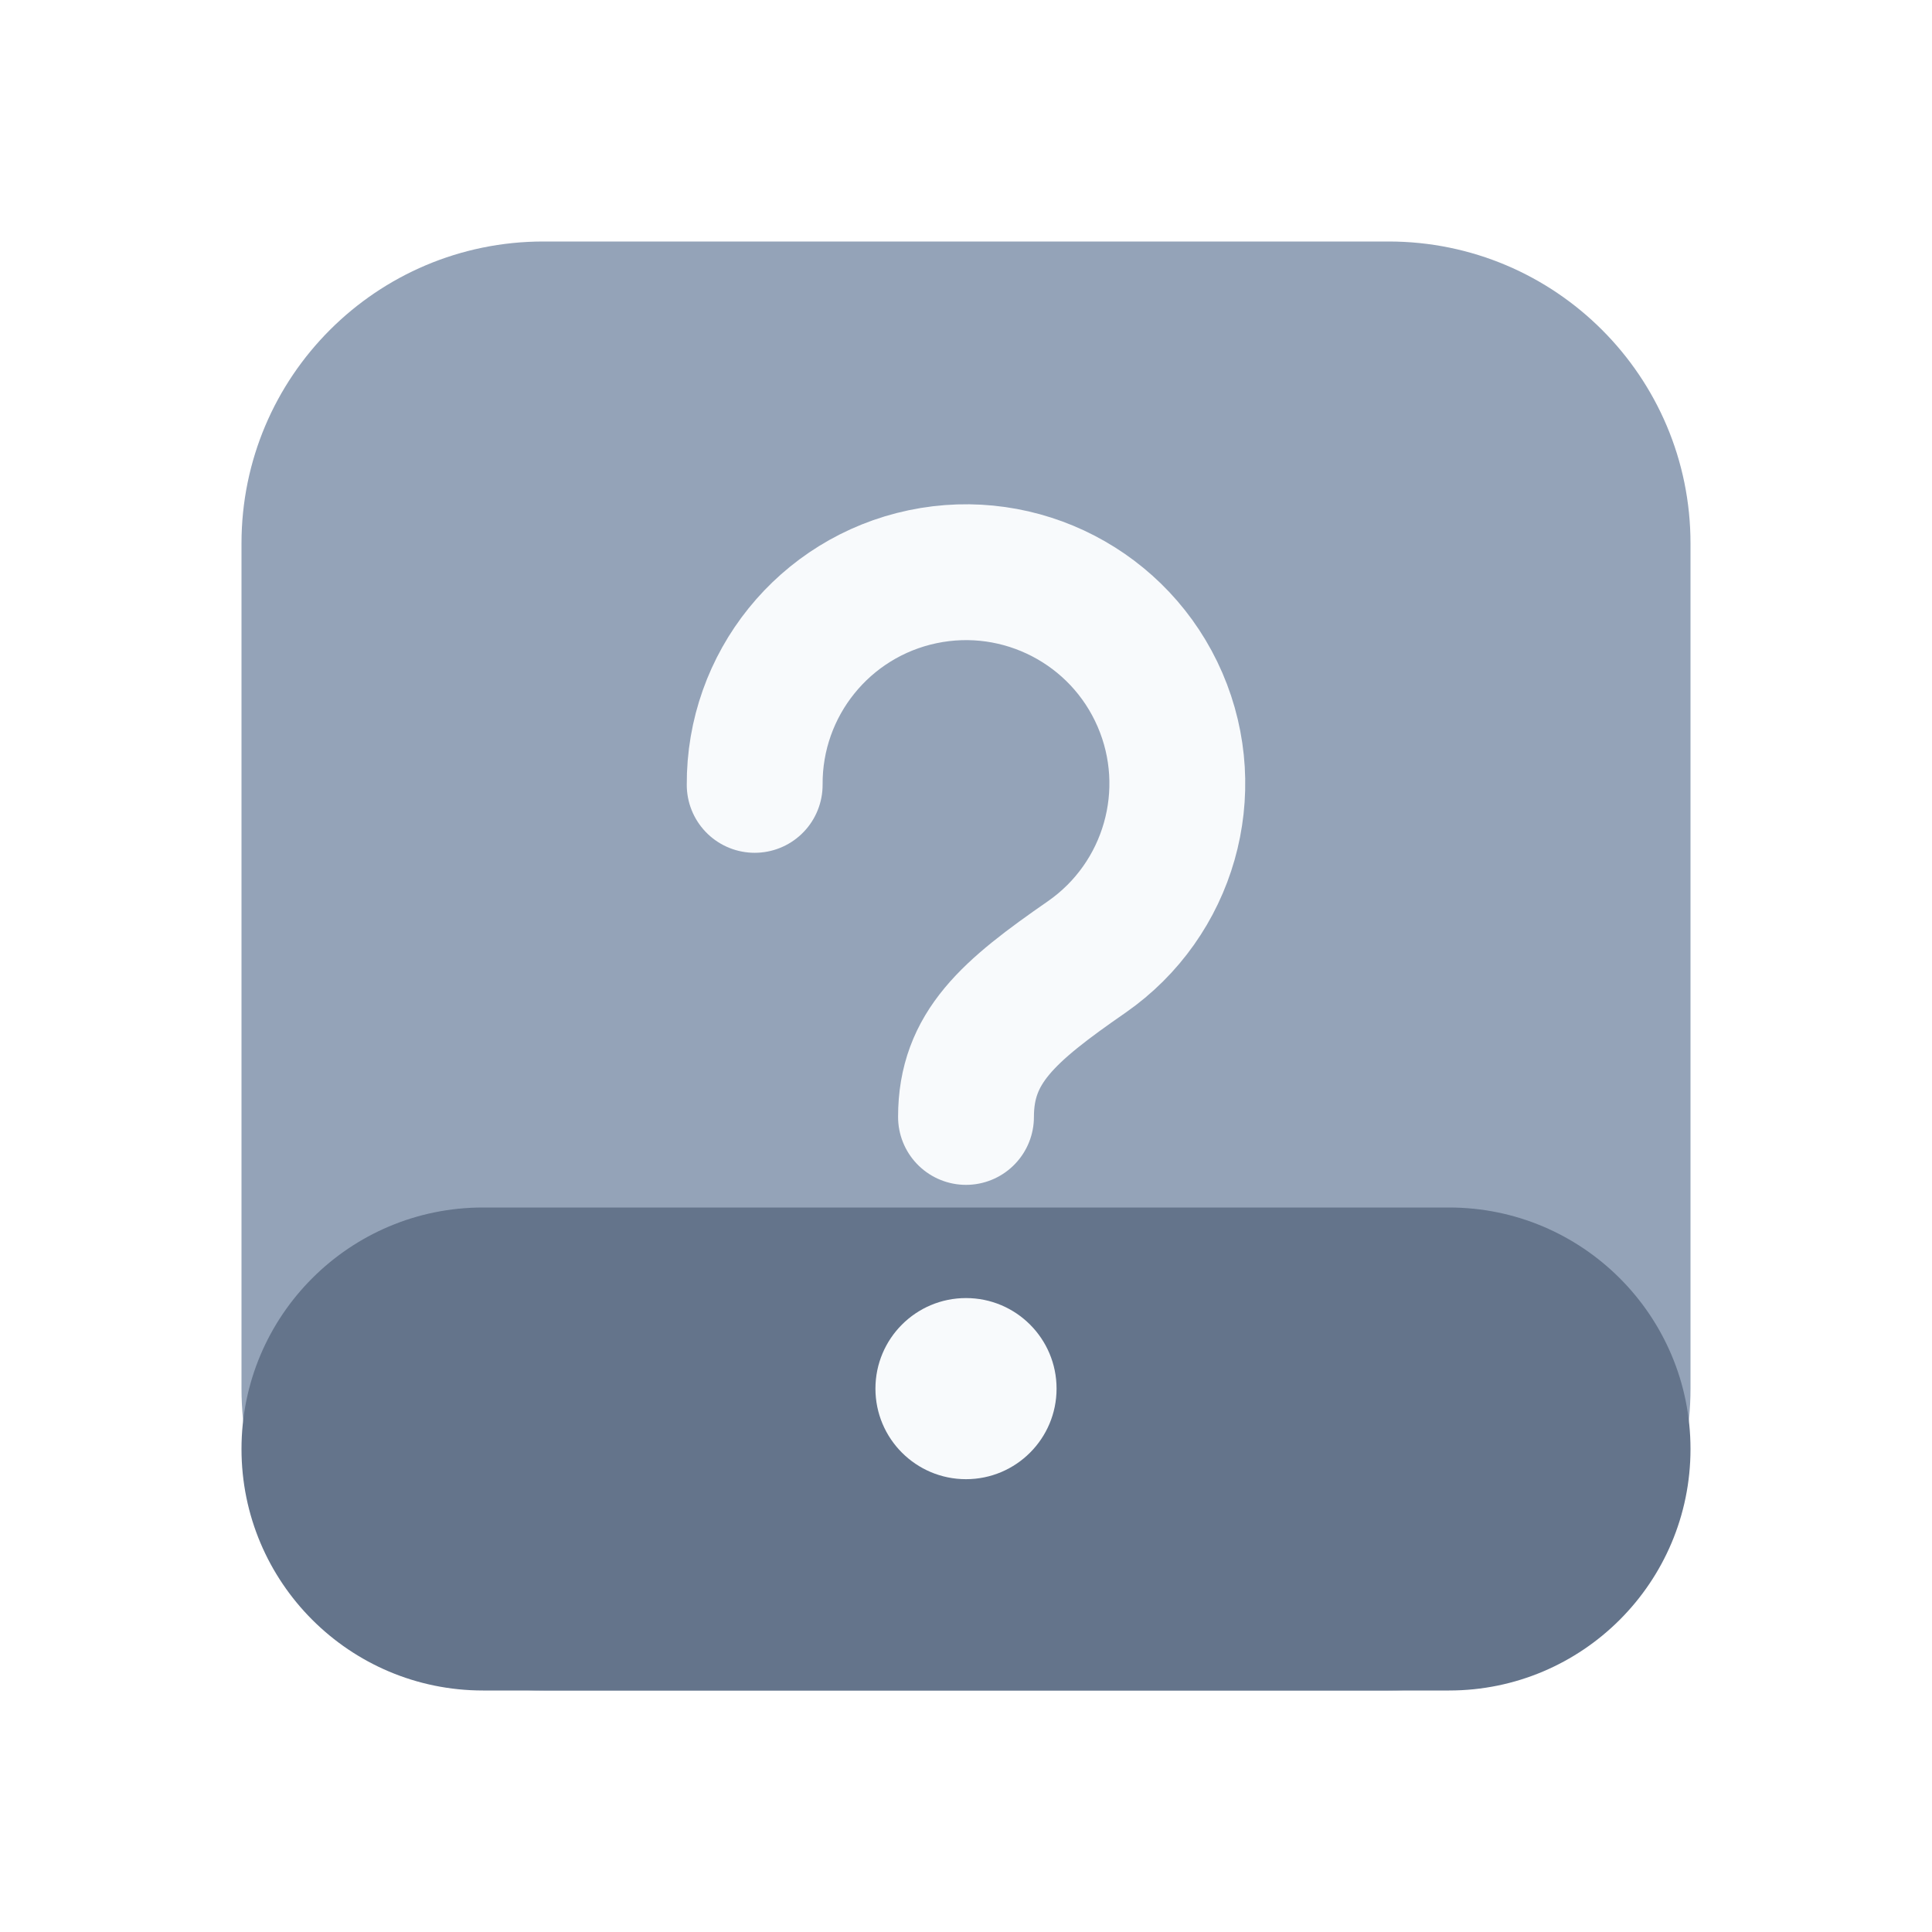
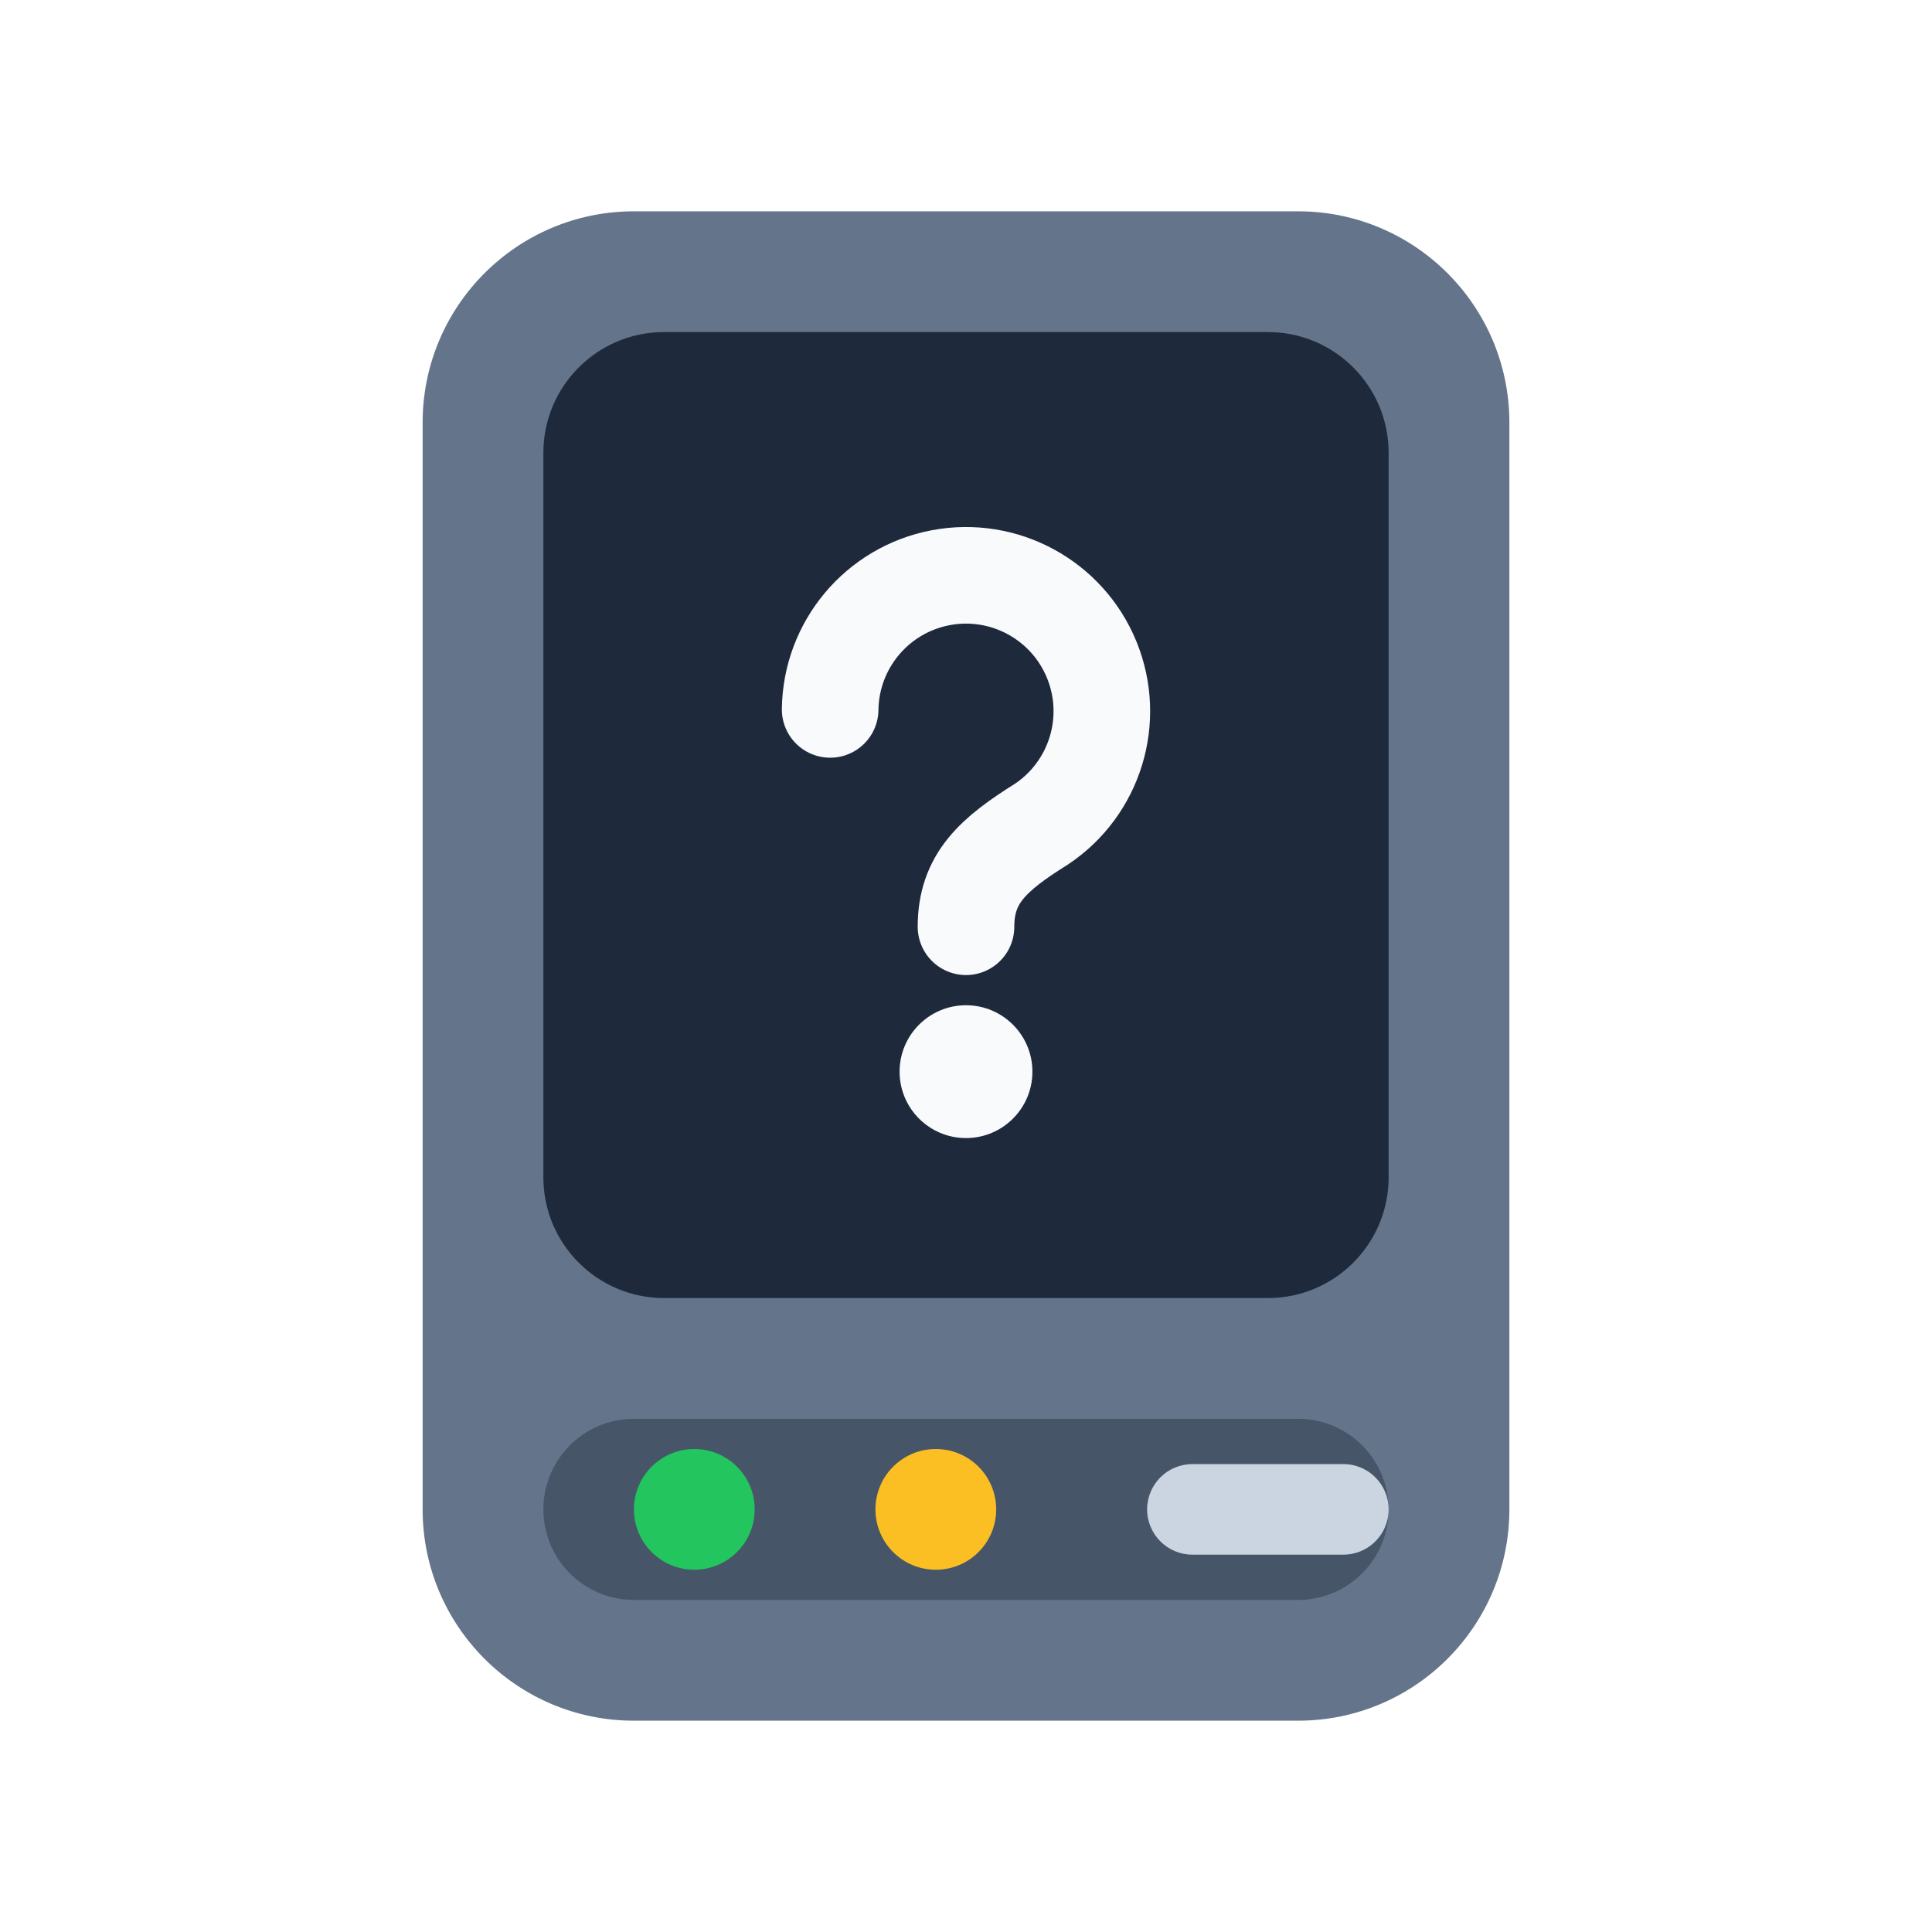
<svg xmlns="http://www.w3.org/2000/svg" viewBox="0 0 64 64" width="64" height="64">
-   <rect x="8" y="8" width="48" height="48" rx="10" fill="#94A3B8" />
-   <rect x="8" y="40" width="48" height="16" rx="8" fill="#64748B" />
-   <path d="M25 26a7 7 0 1 1 11 5.7c-2.6 1.8-4 3-4 5.3" fill="none" stroke="#F8FAFC" stroke-width="4.5" stroke-linecap="round" />
-   <circle cx="32" cy="46" r="3" fill="#F8FAFC" />
+   <rect x="14" y="7" width="36" height="50" rx="7" fill="#64748B" />
+   <rect x="18" y="11" width="28" height="32" rx="4" fill="#1E293B" />
+   <path d="M27.5 23.5a4.5 4.5 0 1 1 7 3.8c-1.6 1-2.5 1.8-2.5 3.4" fill="none" stroke="#F8FAFC" stroke-width="3.2" stroke-linecap="round" />
+   <circle cx="32" cy="35.5" r="2.2" fill="#F8FAFC" />
+   <rect x="18" y="47" width="28" height="6" rx="3" fill="#475569" />
+   <circle cx="23" cy="50" r="2" fill="#22C55E" />
+   <circle cx="31" cy="50" r="2" fill="#FBBF24" />
+   <rect x="38" y="48.5" width="8" height="3" rx="1.5" fill="#CBD5E1" />
</svg>
